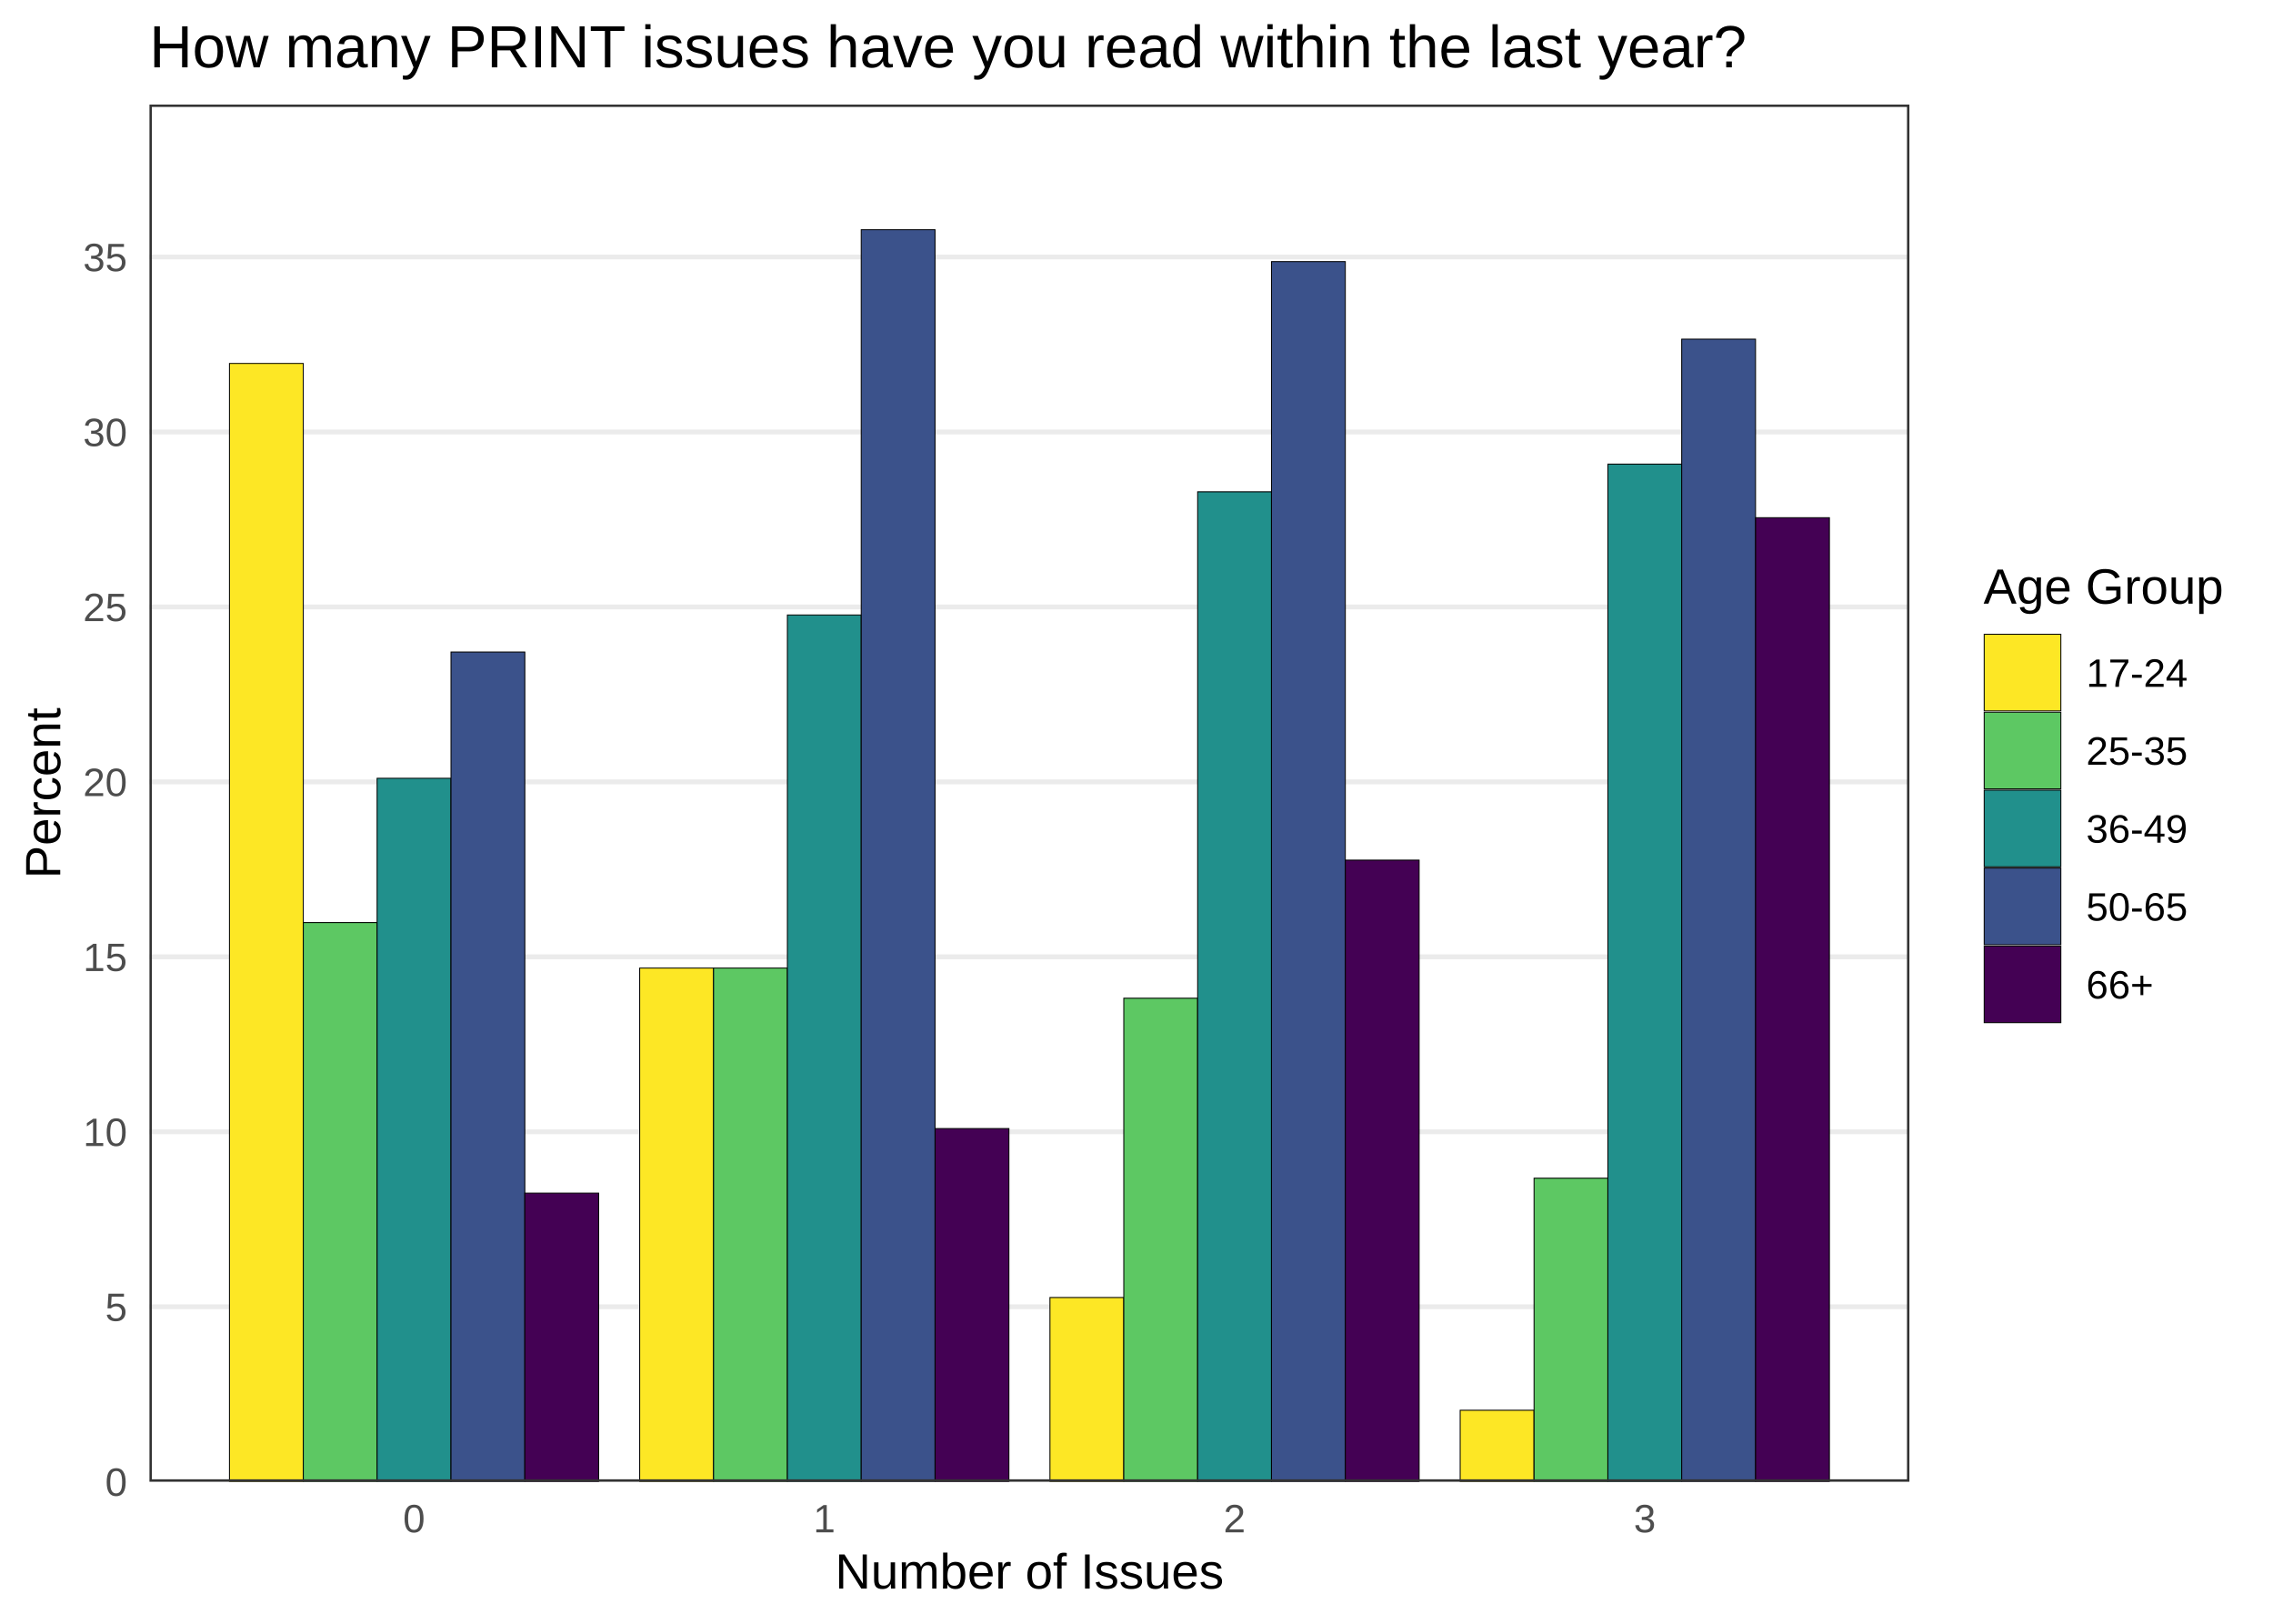
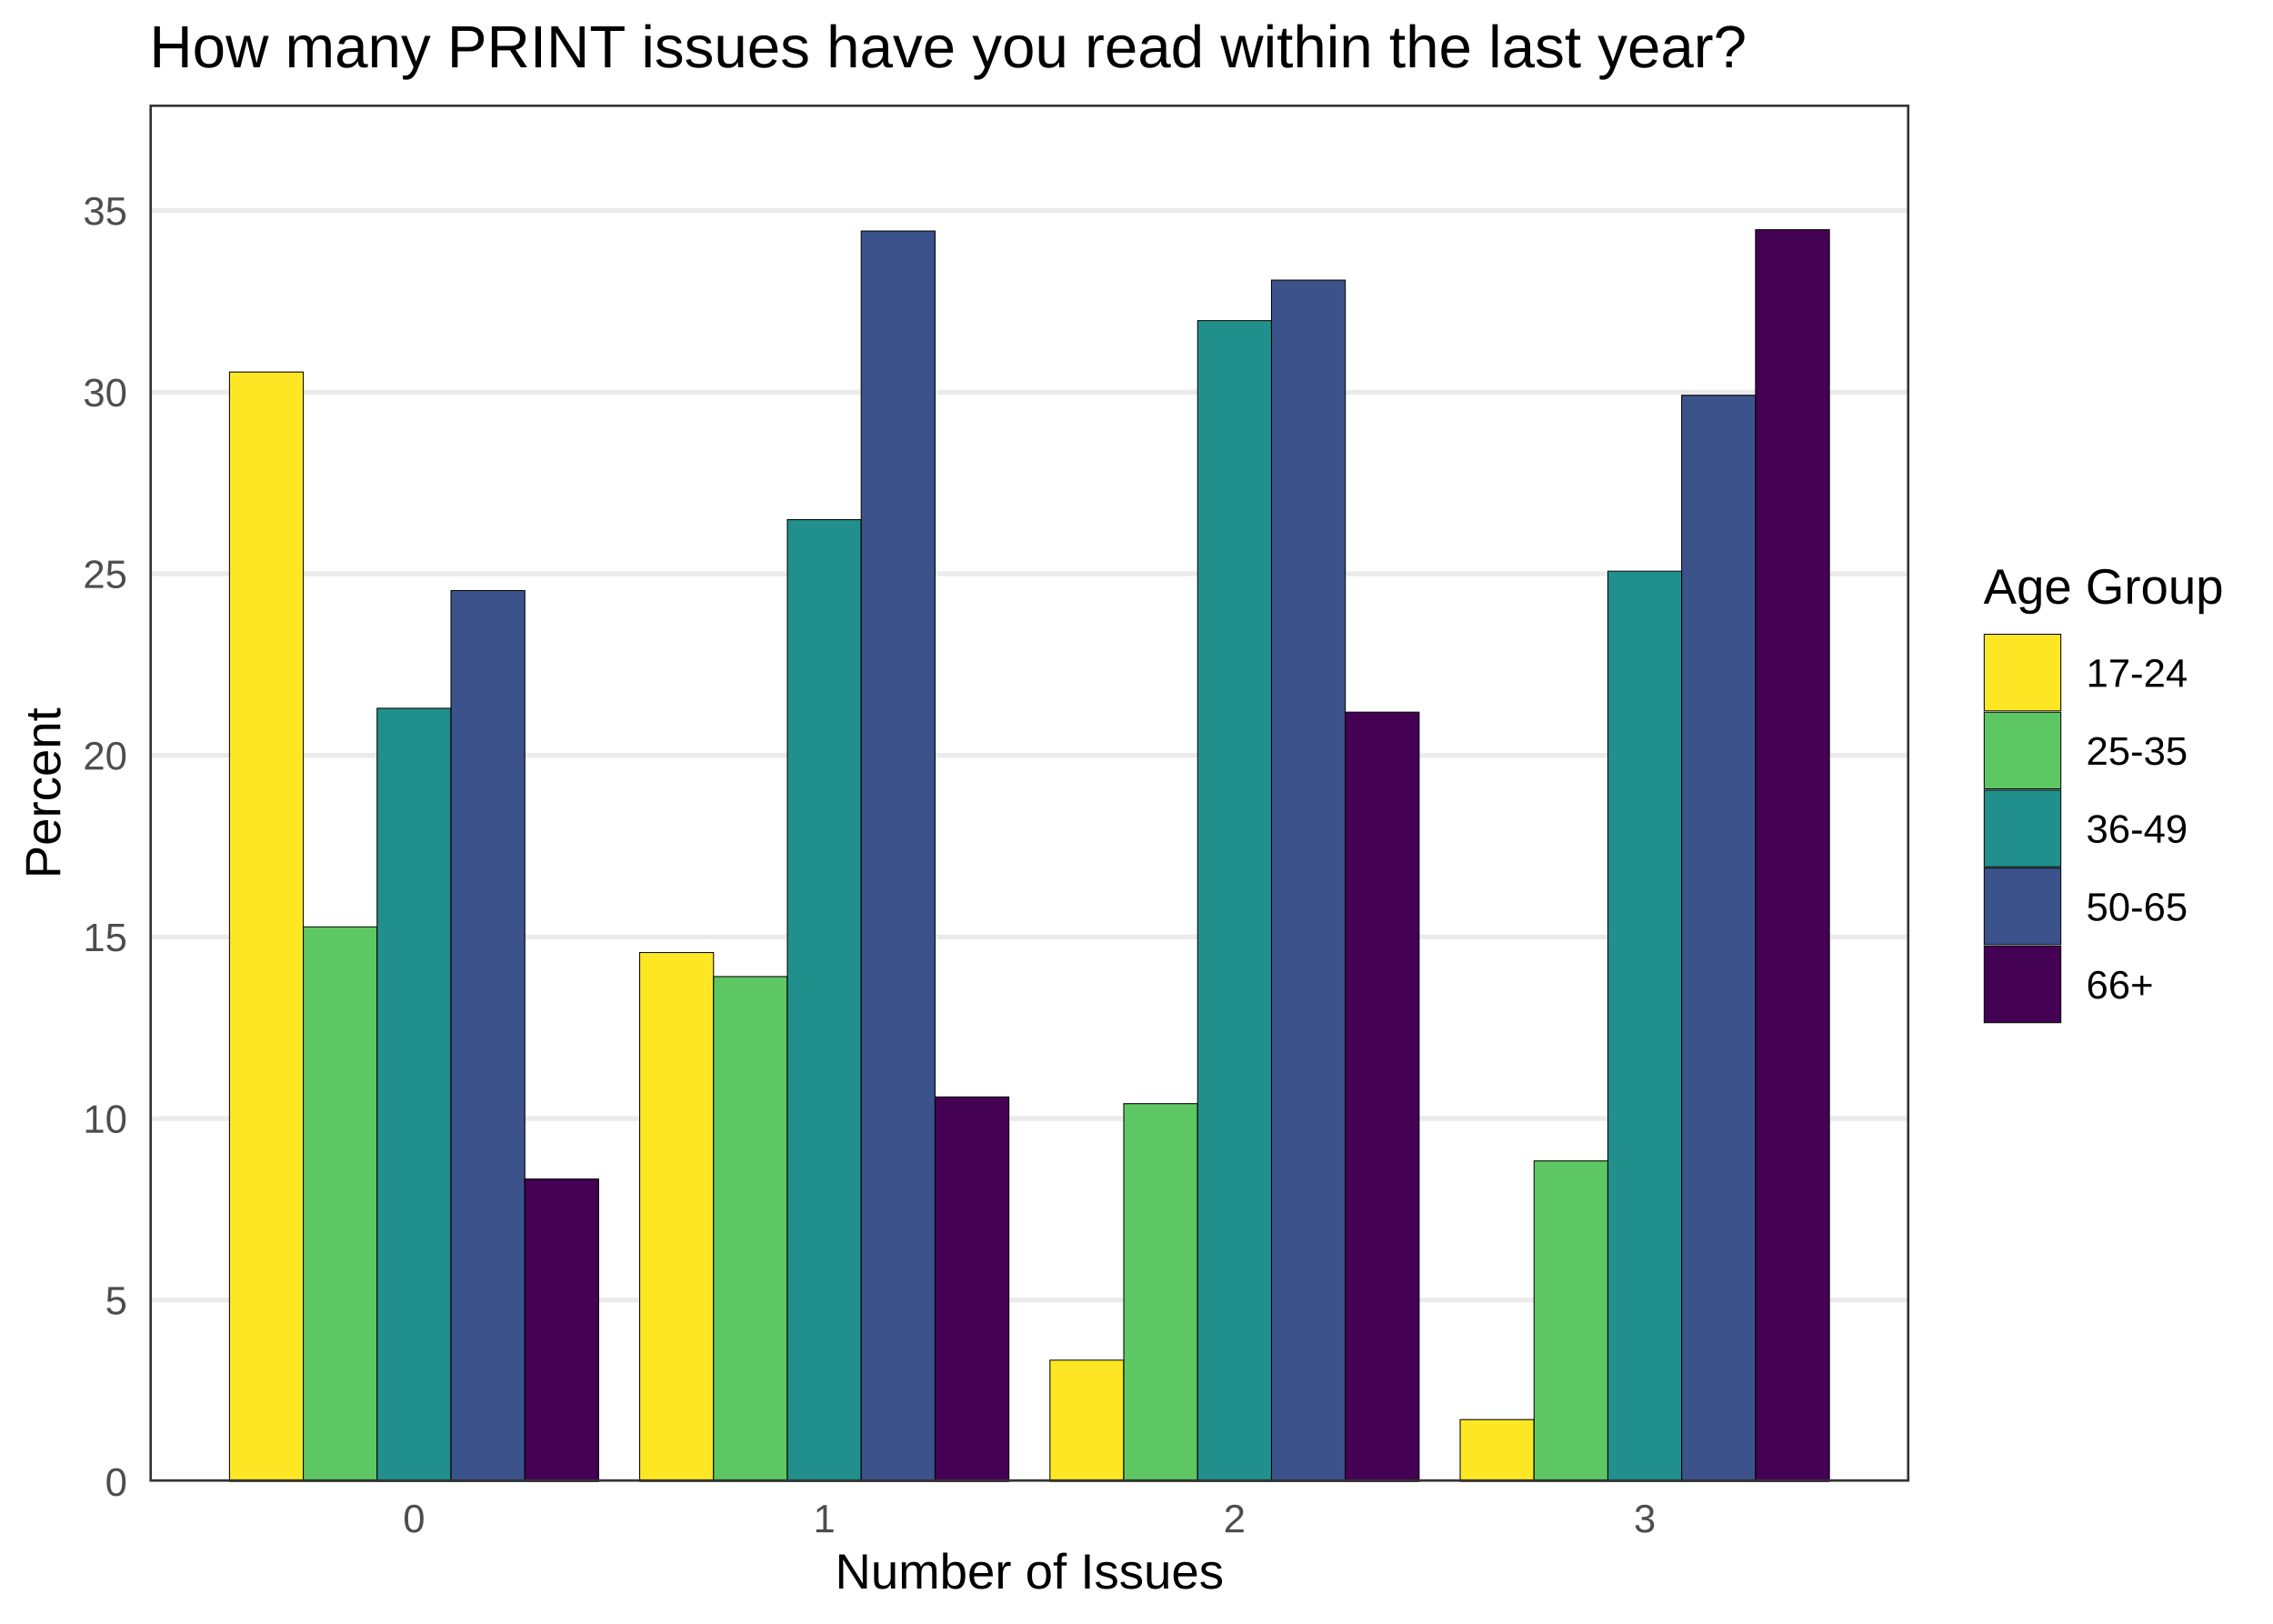
<svg xmlns="http://www.w3.org/2000/svg" class="svglite" width="504.00pt" height="360.00pt" viewBox="0 0 504.00 360.00">
  <defs>
    <style type="text/css">
    .svglite line, .svglite polyline, .svglite polygon, .svglite path, .svglite rect, .svglite circle {
      fill: none;
      stroke: #000000;
      stroke-linecap: round;
      stroke-linejoin: round;
      stroke-miterlimit: 10.00;
    }
    .svglite text {
      white-space: pre;
    }
  </style>
  </defs>
  <rect width="100%" height="100%" style="stroke: none; fill: #FFFFFF;" />
  <defs>
    <clipPath id="cpMC4wMHw1MDQuMDB8MC4wMHwzNjAuMDA=">
      <rect x="0.00" y="0.00" width="504.00" height="360.00" />
    </clipPath>
  </defs>
  <g clip-path="url(#cpMC4wMHw1MDQuMDB8MC4wMHwzNjAuMDA=)">
    <rect x="0" y="0.00" width="504.00" height="360.00" style="stroke-width: 1.07; stroke: #FFFFFF; fill: #FFFFFF;" />
  </g>
  <defs>
    <clipPath id="cpMzMuMTR8NDIzLjM4fDIzLjE4fDMyOC41MA==">
      <rect x="33.14" y="23.18" width="390.24" height="305.33" />
    </clipPath>
  </defs>
  <g clip-path="url(#cpMzMuMTR8NDIzLjM4fDIzLjE4fDMyOC41MA==)">
    <rect x="33.14" y="23.18" width="390.24" height="305.33" style="stroke-width: 1.07; stroke: none; fill: #FFFFFF;" />
    <polyline points="33.14,328.50 423.38,328.50 " style="stroke-width: 1.07; stroke: #EBEBEB; stroke-linecap: butt;" />
-     <polyline points="33.14,289.72 423.38,289.72 " style="stroke-width: 1.07; stroke: #EBEBEB; stroke-linecap: butt;" />
-     <polyline points="33.14,250.93 423.38,250.93 " style="stroke-width: 1.07; stroke: #EBEBEB; stroke-linecap: butt;" />
-     <polyline points="33.14,212.14 423.38,212.14 " style="stroke-width: 1.07; stroke: #EBEBEB; stroke-linecap: butt;" />
-     <polyline points="33.14,173.35 423.38,173.35 " style="stroke-width: 1.07; stroke: #EBEBEB; stroke-linecap: butt;" />
-     <polyline points="33.14,134.56 423.38,134.56 " style="stroke-width: 1.07; stroke: #EBEBEB; stroke-linecap: butt;" />
-     <polyline points="33.14,95.77 423.38,95.77 " style="stroke-width: 1.07; stroke: #EBEBEB; stroke-linecap: butt;" />
-     <polyline points="33.14,56.98 423.38,56.98 " style="stroke-width: 1.07; stroke: #EBEBEB; stroke-linecap: butt;" />
-     <rect x="50.88" y="80.58" width="16.37" height="247.93" style="stroke-width: 0.21; stroke-linecap: butt; stroke-linejoin: miter; fill: #FDE725;" />
-     <rect x="141.84" y="214.63" width="16.37" height="113.87" style="stroke-width: 0.21; stroke-linecap: butt; stroke-linejoin: miter; fill: #FDE725;" />
-     <rect x="232.81" y="287.67" width="16.37" height="40.83" style="stroke-width: 0.21; stroke-linecap: butt; stroke-linejoin: miter; fill: #FDE725;" />
-     <rect x="323.77" y="312.67" width="16.37" height="15.83" style="stroke-width: 0.21; stroke-linecap: butt; stroke-linejoin: miter; fill: #FDE725;" />
-     <rect x="67.25" y="204.54" width="16.37" height="123.96" style="stroke-width: 0.21; stroke-linecap: butt; stroke-linejoin: miter; fill: #5DC863;" />
-     <rect x="158.22" y="214.63" width="16.37" height="113.87" style="stroke-width: 0.21; stroke-linecap: butt; stroke-linejoin: miter; fill: #5DC863;" />
-     <rect x="249.18" y="221.32" width="16.37" height="107.18" style="stroke-width: 0.21; stroke-linecap: butt; stroke-linejoin: miter; fill: #5DC863;" />
-     <rect x="340.15" y="261.22" width="16.37" height="67.29" style="stroke-width: 0.21; stroke-linecap: butt; stroke-linejoin: miter; fill: #5DC863;" />
-     <rect x="83.62" y="172.55" width="16.37" height="155.95" style="stroke-width: 0.21; stroke-linecap: butt; stroke-linejoin: miter; fill: #21908C;" />
-     <rect x="174.59" y="136.34" width="16.37" height="192.16" style="stroke-width: 0.21; stroke-linecap: butt; stroke-linejoin: miter; fill: #21908C;" />
-     <rect x="265.56" y="109.04" width="16.37" height="219.46" style="stroke-width: 0.21; stroke-linecap: butt; stroke-linejoin: miter; fill: #21908C;" />
-     <rect x="356.52" y="102.90" width="16.37" height="225.61" style="stroke-width: 0.21; stroke-linecap: butt; stroke-linejoin: miter; fill: #21908C;" />
-     <rect x="100.00" y="144.56" width="16.37" height="183.95" style="stroke-width: 0.21; stroke-linecap: butt; stroke-linejoin: miter; fill: #3B528B;" />
-     <rect x="190.96" y="50.93" width="16.37" height="277.57" style="stroke-width: 0.21; stroke-linecap: butt; stroke-linejoin: miter; fill: #3B528B;" />
-     <rect x="281.93" y="58.00" width="16.37" height="270.50" style="stroke-width: 0.21; stroke-linecap: butt; stroke-linejoin: miter; fill: #3B528B;" />
-     <rect x="372.89" y="75.19" width="16.37" height="253.31" style="stroke-width: 0.21; stroke-linecap: butt; stroke-linejoin: miter; fill: #3B528B;" />
-     <rect x="116.37" y="264.52" width="16.37" height="63.98" style="stroke-width: 0.21; stroke-linecap: butt; stroke-linejoin: miter; fill: #440154;" />
-     <rect x="207.34" y="250.21" width="16.37" height="78.29" style="stroke-width: 0.21; stroke-linecap: butt; stroke-linejoin: miter; fill: #440154;" />
-     <rect x="298.30" y="190.70" width="16.37" height="137.80" style="stroke-width: 0.21; stroke-linecap: butt; stroke-linejoin: miter; fill: #440154;" />
-     <rect x="389.27" y="114.77" width="16.37" height="213.73" style="stroke-width: 0.21; stroke-linecap: butt; stroke-linejoin: miter; fill: #440154;" />
+     <polyline points="33.14,288.24 423.38,288.24 " style="stroke-width: 1.07; stroke: #EBEBEB; stroke-linecap: butt;" />
+     <polyline points="33.14,247.99 423.38,247.99 " style="stroke-width: 1.07; stroke: #EBEBEB; stroke-linecap: butt;" />
+     <polyline points="33.14,207.73 423.38,207.73 " style="stroke-width: 1.07; stroke: #EBEBEB; stroke-linecap: butt;" />
+     <polyline points="33.14,167.47 423.38,167.47 " style="stroke-width: 1.07; stroke: #EBEBEB; stroke-linecap: butt;" />
+     <polyline points="33.14,127.21 423.38,127.21 " style="stroke-width: 1.07; stroke: #EBEBEB; stroke-linecap: butt;" />
+     <polyline points="33.14,86.95 423.38,86.95 " style="stroke-width: 1.07; stroke: #EBEBEB; stroke-linecap: butt;" />
+     <polyline points="33.14,46.69 423.38,46.69 " style="stroke-width: 1.07; stroke: #EBEBEB; stroke-linecap: butt;" />
+     <rect x="50.88" y="82.48" width="16.37" height="246.03" style="stroke-width: 0.21; stroke-linecap: butt; stroke-linejoin: miter; fill: #FDE725;" />
+     <rect x="141.84" y="211.19" width="16.37" height="117.31" style="stroke-width: 0.21; stroke-linecap: butt; stroke-linejoin: miter; fill: #FDE725;" />
+     <rect x="232.81" y="301.56" width="16.37" height="26.94" style="stroke-width: 0.21; stroke-linecap: butt; stroke-linejoin: miter; fill: #FDE725;" />
+     <rect x="323.77" y="314.74" width="16.37" height="13.76" style="stroke-width: 0.21; stroke-linecap: butt; stroke-linejoin: miter; fill: #FDE725;" />
+     <rect x="67.25" y="205.49" width="16.37" height="123.01" style="stroke-width: 0.21; stroke-linecap: butt; stroke-linejoin: miter; fill: #5DC863;" />
+     <rect x="158.22" y="216.52" width="16.37" height="111.98" style="stroke-width: 0.21; stroke-linecap: butt; stroke-linejoin: miter; fill: #5DC863;" />
+     <rect x="249.18" y="244.69" width="16.37" height="83.81" style="stroke-width: 0.21; stroke-linecap: butt; stroke-linejoin: miter; fill: #5DC863;" />
+     <rect x="340.15" y="257.39" width="16.37" height="71.11" style="stroke-width: 0.21; stroke-linecap: butt; stroke-linejoin: miter; fill: #5DC863;" />
+     <rect x="83.62" y="157.03" width="16.37" height="171.47" style="stroke-width: 0.21; stroke-linecap: butt; stroke-linejoin: miter; fill: #21908C;" />
+     <rect x="174.59" y="115.21" width="16.37" height="213.29" style="stroke-width: 0.21; stroke-linecap: butt; stroke-linejoin: miter; fill: #21908C;" />
+     <rect x="265.56" y="71.09" width="16.37" height="257.42" style="stroke-width: 0.21; stroke-linecap: butt; stroke-linejoin: miter; fill: #21908C;" />
+     <rect x="356.52" y="126.64" width="16.37" height="201.87" style="stroke-width: 0.21; stroke-linecap: butt; stroke-linejoin: miter; fill: #21908C;" />
+     <rect x="100.00" y="130.94" width="16.37" height="197.57" style="stroke-width: 0.21; stroke-linecap: butt; stroke-linejoin: miter; fill: #3B528B;" />
+     <rect x="190.96" y="51.22" width="16.37" height="277.28" style="stroke-width: 0.21; stroke-linecap: butt; stroke-linejoin: miter; fill: #3B528B;" />
+     <rect x="281.93" y="62.11" width="16.37" height="266.40" style="stroke-width: 0.21; stroke-linecap: butt; stroke-linejoin: miter; fill: #3B528B;" />
+     <rect x="372.89" y="87.64" width="16.37" height="240.87" style="stroke-width: 0.21; stroke-linecap: butt; stroke-linejoin: miter; fill: #3B528B;" />
+     <rect x="116.37" y="261.41" width="16.37" height="67.10" style="stroke-width: 0.21; stroke-linecap: butt; stroke-linejoin: miter; fill: #440154;" />
+     <rect x="207.34" y="243.19" width="16.37" height="85.32" style="stroke-width: 0.21; stroke-linecap: butt; stroke-linejoin: miter; fill: #440154;" />
+     <rect x="298.30" y="157.89" width="16.37" height="170.61" style="stroke-width: 0.21; stroke-linecap: butt; stroke-linejoin: miter; fill: #440154;" />
+     <rect x="389.27" y="50.93" width="16.37" height="277.57" style="stroke-width: 0.21; stroke-linecap: butt; stroke-linejoin: miter; fill: #440154;" />
    <rect x="33.14" y="23.18" width="390.24" height="305.33" style="stroke-width: 1.07; stroke: #333333;" />
  </g>
  <g clip-path="url(#cpMC4wMHw1MDQuMDB8MC4wMHwzNjAuMDA=)">
    <text x="28.21" y="331.65" text-anchor="end" style="font-size: 8.80px;fill: #4D4D4D; font-family: &quot;Arial&quot;;" textLength="4.90px" lengthAdjust="spacingAndGlyphs">0</text>
-     <text x="28.21" y="292.87" text-anchor="end" style="font-size: 8.80px;fill: #4D4D4D; font-family: &quot;Arial&quot;;" textLength="4.90px" lengthAdjust="spacingAndGlyphs">5</text>
-     <text x="28.21" y="254.08" text-anchor="end" style="font-size: 8.80px;fill: #4D4D4D; font-family: &quot;Arial&quot;;" textLength="9.79px" lengthAdjust="spacingAndGlyphs">10</text>
-     <text x="28.21" y="215.29" text-anchor="end" style="font-size: 8.80px;fill: #4D4D4D; font-family: &quot;Arial&quot;;" textLength="9.79px" lengthAdjust="spacingAndGlyphs">15</text>
-     <text x="28.21" y="176.50" text-anchor="end" style="font-size: 8.80px;fill: #4D4D4D; font-family: &quot;Arial&quot;;" textLength="9.79px" lengthAdjust="spacingAndGlyphs">20</text>
-     <text x="28.21" y="137.71" text-anchor="end" style="font-size: 8.80px;fill: #4D4D4D; font-family: &quot;Arial&quot;;" textLength="9.79px" lengthAdjust="spacingAndGlyphs">25</text>
-     <text x="28.21" y="98.92" text-anchor="end" style="font-size: 8.80px;fill: #4D4D4D; font-family: &quot;Arial&quot;;" textLength="9.79px" lengthAdjust="spacingAndGlyphs">30</text>
-     <text x="28.21" y="60.13" text-anchor="end" style="font-size: 8.80px;fill: #4D4D4D; font-family: &quot;Arial&quot;;" textLength="9.79px" lengthAdjust="spacingAndGlyphs">35</text>
+     <text x="28.21" y="291.39" text-anchor="end" style="font-size: 8.80px;fill: #4D4D4D; font-family: &quot;Arial&quot;;" textLength="4.90px" lengthAdjust="spacingAndGlyphs">5</text>
+     <text x="28.21" y="251.14" text-anchor="end" style="font-size: 8.80px;fill: #4D4D4D; font-family: &quot;Arial&quot;;" textLength="9.79px" lengthAdjust="spacingAndGlyphs">10</text>
+     <text x="28.21" y="210.88" text-anchor="end" style="font-size: 8.80px;fill: #4D4D4D; font-family: &quot;Arial&quot;;" textLength="9.79px" lengthAdjust="spacingAndGlyphs">15</text>
+     <text x="28.21" y="170.62" text-anchor="end" style="font-size: 8.80px;fill: #4D4D4D; font-family: &quot;Arial&quot;;" textLength="9.79px" lengthAdjust="spacingAndGlyphs">20</text>
+     <text x="28.21" y="130.36" text-anchor="end" style="font-size: 8.80px;fill: #4D4D4D; font-family: &quot;Arial&quot;;" textLength="9.79px" lengthAdjust="spacingAndGlyphs">25</text>
+     <text x="28.21" y="90.10" text-anchor="end" style="font-size: 8.80px;fill: #4D4D4D; font-family: &quot;Arial&quot;;" textLength="9.79px" lengthAdjust="spacingAndGlyphs">30</text>
+     <text x="28.21" y="49.84" text-anchor="end" style="font-size: 8.80px;fill: #4D4D4D; font-family: &quot;Arial&quot;;" textLength="9.79px" lengthAdjust="spacingAndGlyphs">35</text>
    <text x="91.81" y="339.74" text-anchor="middle" style="font-size: 8.80px;fill: #4D4D4D; font-family: &quot;Arial&quot;;" textLength="4.90px" lengthAdjust="spacingAndGlyphs">0</text>
    <text x="182.78" y="339.74" text-anchor="middle" style="font-size: 8.80px;fill: #4D4D4D; font-family: &quot;Arial&quot;;" textLength="4.90px" lengthAdjust="spacingAndGlyphs">1</text>
    <text x="273.74" y="339.74" text-anchor="middle" style="font-size: 8.80px;fill: #4D4D4D; font-family: &quot;Arial&quot;;" textLength="4.90px" lengthAdjust="spacingAndGlyphs">2</text>
    <text x="364.71" y="339.74" text-anchor="middle" style="font-size: 8.80px;fill: #4D4D4D; font-family: &quot;Arial&quot;;" textLength="4.90px" lengthAdjust="spacingAndGlyphs">3</text>
    <text x="228.26" y="352.20" text-anchor="middle" style="font-size: 11.00px; font-family: &quot;Arial&quot;;" textLength="86.23px" lengthAdjust="spacingAndGlyphs">Number of Issues</text>
    <text transform="translate(13.36,175.84) rotate(-90)" text-anchor="middle" style="font-size: 11.00px; font-family: &quot;Arial&quot;;" textLength="37.92px" lengthAdjust="spacingAndGlyphs">Percent</text>
    <rect x="434.34" y="119.32" width="64.18" height="113.03" style="stroke-width: 1.07; stroke: none; fill: #FFFFFF;" />
    <text x="439.82" y="133.84" style="font-size: 11.00px; font-family: &quot;Arial&quot;;" textLength="53.22px" lengthAdjust="spacingAndGlyphs">Age Group</text>
    <rect x="439.82" y="140.48" width="17.28" height="17.28" style="stroke-width: 1.07; stroke: none; fill: #FFFFFF;" />
    <rect x="439.96" y="140.62" width="17.00" height="17.00" style="stroke-width: 0.21; stroke-linecap: butt; stroke-linejoin: miter; fill: #FDE725;" />
    <rect x="439.82" y="157.76" width="17.28" height="17.28" style="stroke-width: 1.07; stroke: none; fill: #FFFFFF;" />
    <rect x="439.96" y="157.90" width="17.00" height="17.00" style="stroke-width: 0.21; stroke-linecap: butt; stroke-linejoin: miter; fill: #5DC863;" />
    <rect x="439.82" y="175.04" width="17.28" height="17.28" style="stroke-width: 1.07; stroke: none; fill: #FFFFFF;" />
    <rect x="439.96" y="175.18" width="17.00" height="17.00" style="stroke-width: 0.21; stroke-linecap: butt; stroke-linejoin: miter; fill: #21908C;" />
    <rect x="439.82" y="192.32" width="17.28" height="17.28" style="stroke-width: 1.07; stroke: none; fill: #FFFFFF;" />
    <rect x="439.96" y="192.46" width="17.00" height="17.00" style="stroke-width: 0.21; stroke-linecap: butt; stroke-linejoin: miter; fill: #3B528B;" />
    <rect x="439.82" y="209.60" width="17.28" height="17.28" style="stroke-width: 1.07; stroke: none; fill: #FFFFFF;" />
    <rect x="439.96" y="209.74" width="17.00" height="17.00" style="stroke-width: 0.21; stroke-linecap: butt; stroke-linejoin: miter; fill: #440154;" />
    <text x="462.58" y="152.27" style="font-size: 8.80px; font-family: &quot;Arial&quot;;" textLength="22.51px" lengthAdjust="spacingAndGlyphs">17-24</text>
    <text x="462.58" y="169.55" style="font-size: 8.80px; font-family: &quot;Arial&quot;;" textLength="22.51px" lengthAdjust="spacingAndGlyphs">25-35</text>
    <text x="462.58" y="186.83" style="font-size: 8.80px; font-family: &quot;Arial&quot;;" textLength="22.51px" lengthAdjust="spacingAndGlyphs">36-49</text>
    <text x="462.58" y="204.11" style="font-size: 8.80px; font-family: &quot;Arial&quot;;" textLength="22.51px" lengthAdjust="spacingAndGlyphs">50-65</text>
    <text x="462.58" y="221.39" style="font-size: 8.80px; font-family: &quot;Arial&quot;;" textLength="14.93px" lengthAdjust="spacingAndGlyphs">66+</text>
    <text x="33.14" y="14.93" style="font-size: 13.20px; font-family: &quot;Arial&quot;;" textLength="353.88px" lengthAdjust="spacingAndGlyphs">How many PRINT issues have you read within the last year?</text>
  </g>
</svg>
